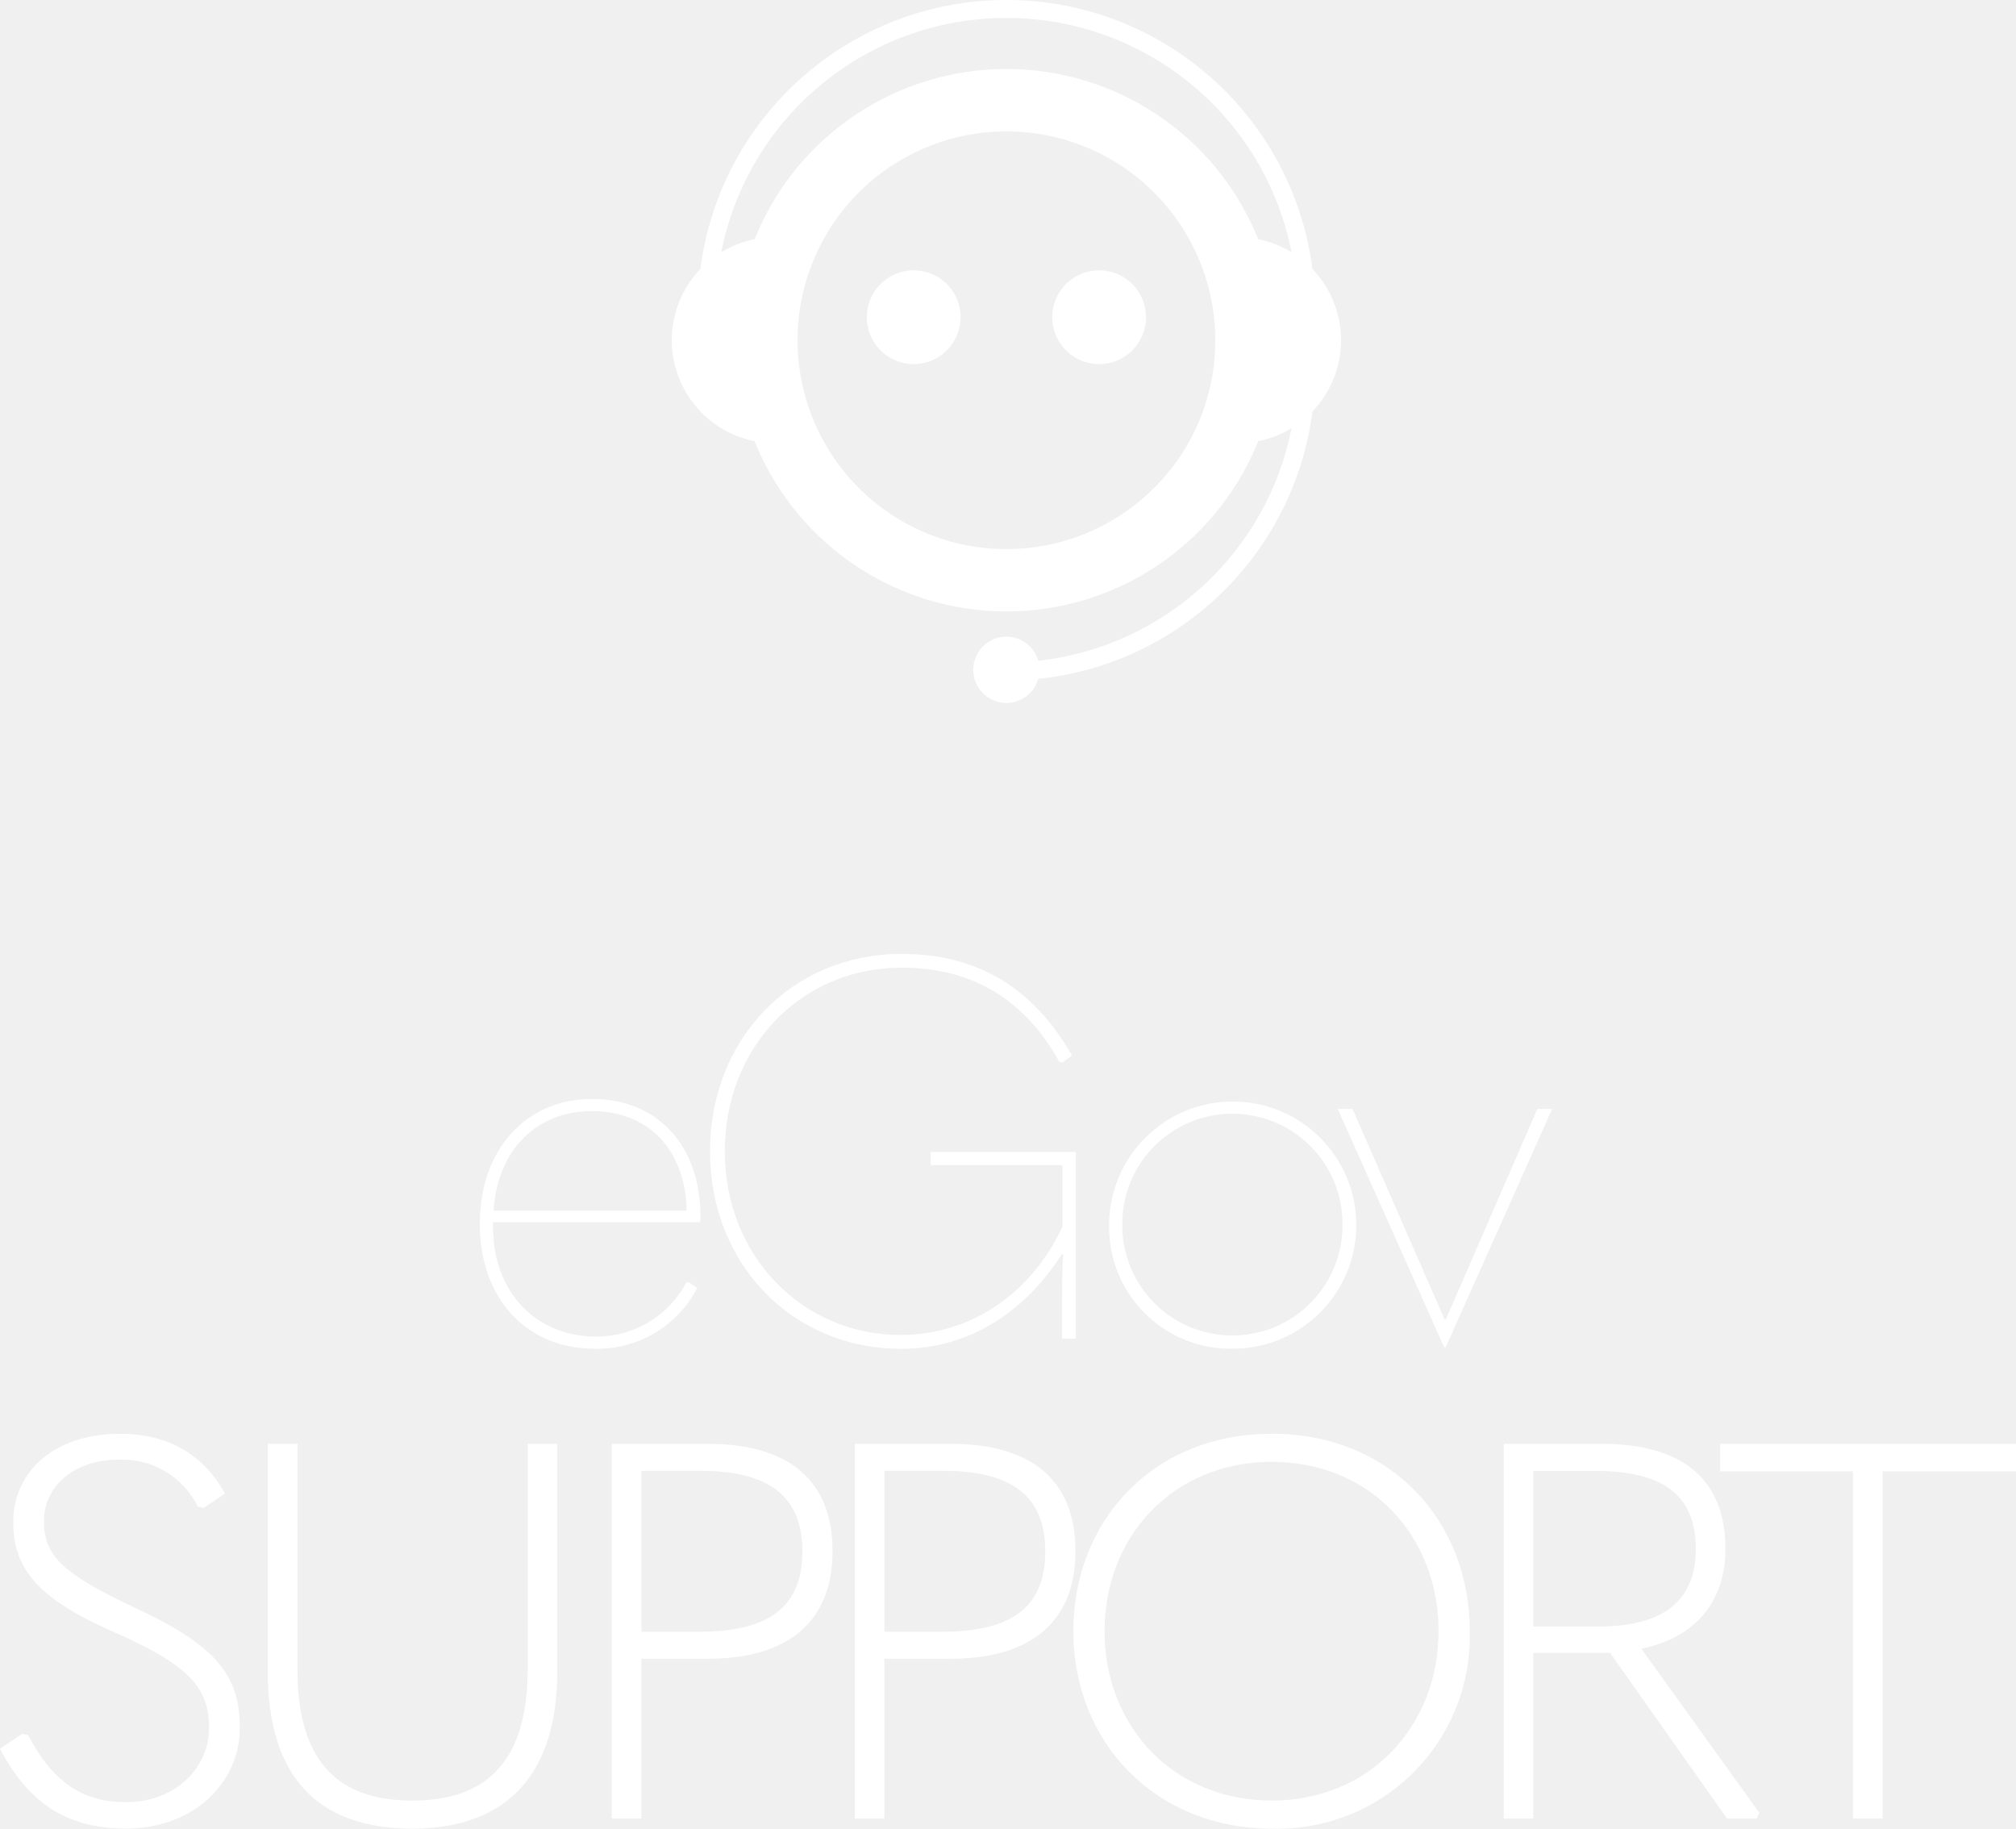
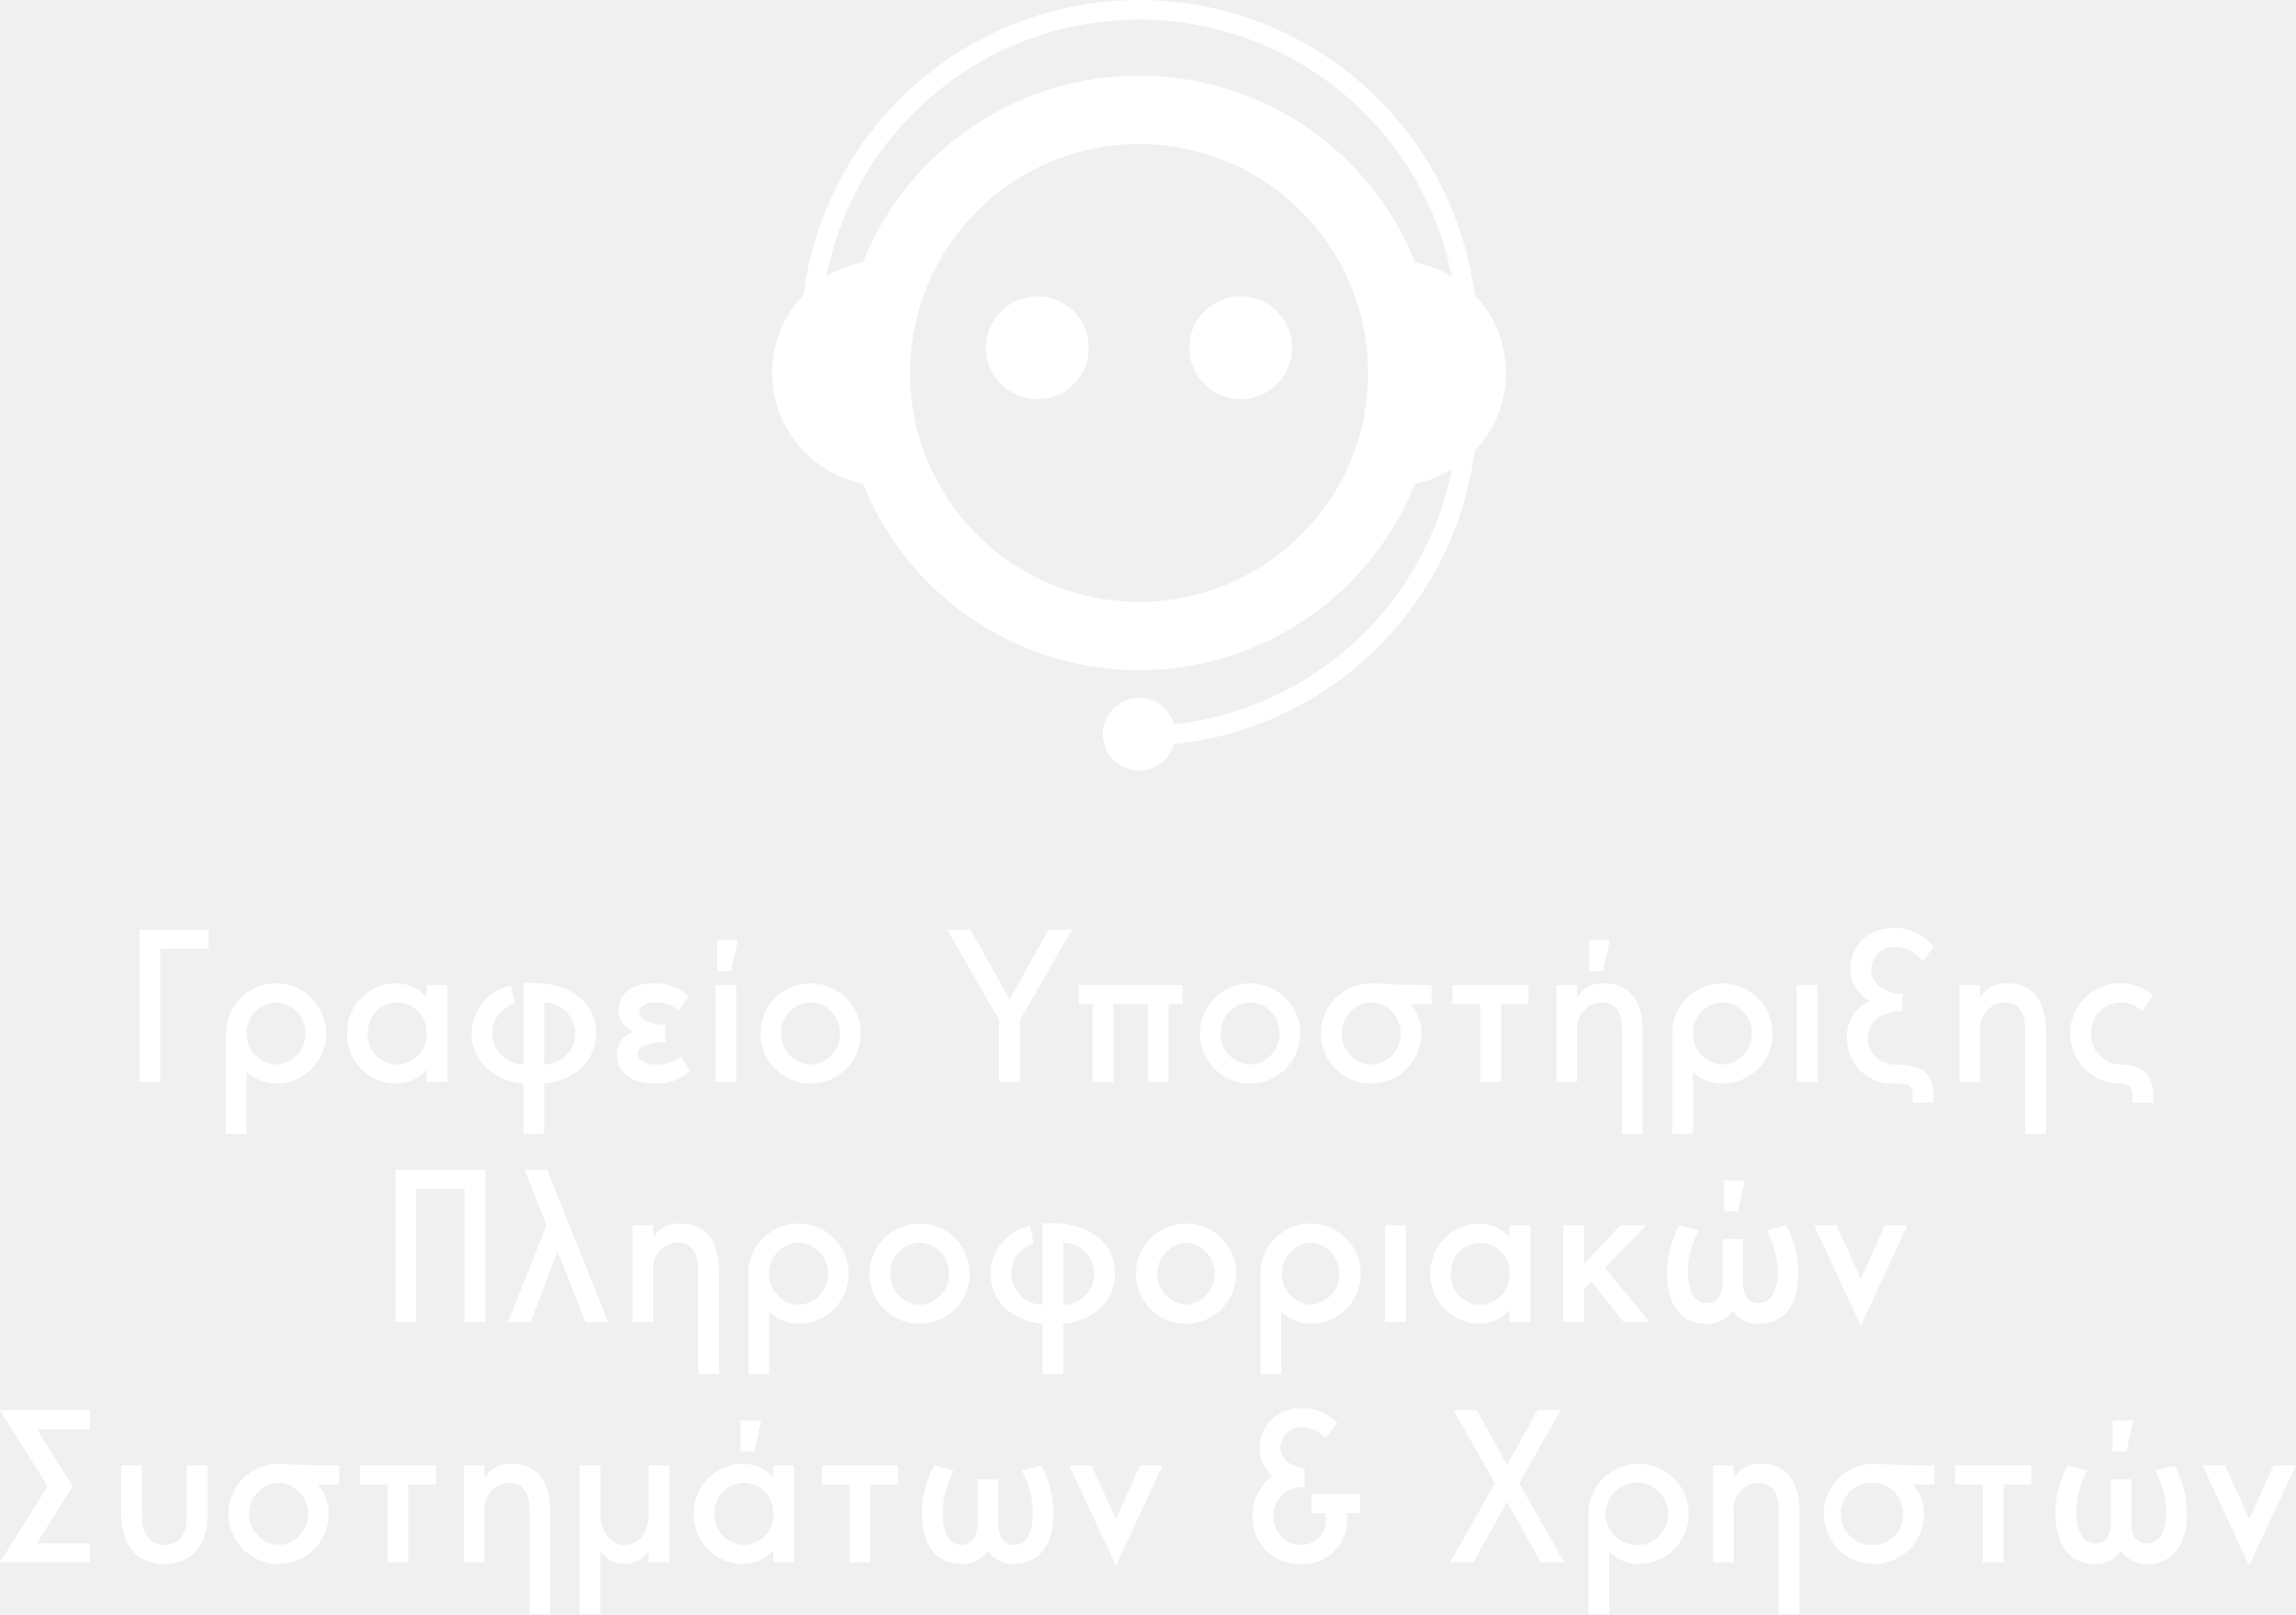
- <svg xmlns="http://www.w3.org/2000/svg" width="184" height="166.891" viewBox="0 0 184 166.891">
-   <g id="Group_66" data-name="Group 66" transform="translate(-483.002 -220)">
-     <g id="Group_55" data-name="Group 55" transform="translate(544.314 220)">
+ <svg xmlns="http://www.w3.org/2000/svg" width="191.106" height="134.396" viewBox="0 0 191.106 134.396">
+   <g id="Group_132" data-name="Group 132" transform="translate(-350.735 -32)">
+     <g id="Group_117" data-name="Group 117" transform="translate(415 32)">
      <path id="Path_27287" data-name="Path 27287" d="M58.475,24.554A28.167,28.167,0,0,0,30.543,0h0A28.168,28.168,0,0,0,2.61,24.554,9.36,9.36,0,0,0,0,31.051H0a9.4,9.4,0,0,0,7.561,9.214c.057.141.113.282.172.422a24.768,24.768,0,0,0,45.618,0q.088-.21.172-.422a9.336,9.336,0,0,0,3.045-1.184A26.542,26.542,0,0,1,33.452,60.306a3.026,3.026,0,0,0-2.91-2.2h0a3.025,3.025,0,0,0-3.025,3.025h0a3.025,3.025,0,0,0,3.025,3.025h0a3.026,3.026,0,0,0,2.911-2.2,28.174,28.174,0,0,0,25.021-24.4,9.362,9.362,0,0,0,2.61-6.5h0a9.362,9.362,0,0,0-2.61-6.5ZM44.023,44.532a19.063,19.063,0,1,1,5.584-13.481,18.94,18.94,0,0,1-5.584,13.481Zm9.5-22.7c-.057-.141-.113-.282-.172-.422a24.768,24.768,0,0,0-45.618,0q-.088.21-.172.422A9.336,9.336,0,0,0,4.517,23.02,26.532,26.532,0,0,1,30.543,1.636h0A26.533,26.533,0,0,1,56.569,23.02,9.336,9.336,0,0,0,53.523,21.836Z" fill="#fff" />
      <circle id="Ellipse_1" data-name="Ellipse 1" cx="4.28" cy="4.28" r="4.28" transform="translate(17.8 24.671)" fill="#fff" />
      <circle id="Ellipse_2" data-name="Ellipse 2" cx="4.28" cy="4.28" r="4.28" transform="translate(32.952 28.951) rotate(-45)" fill="#fff" />
    </g>
-     <g id="Group_65" data-name="Group 65" transform="translate(526.794 307.058)">
-       <path id="Path_27288" data-name="Path 27288" d="M724.838,259.276v.435c0,6.087,4.058,10,9.371,10a9.245,9.245,0,0,0,8.26-4.927l.193-.048.821.531a10.293,10.293,0,0,1-9.372,5.555c-6.232,0-10.483-4.589-10.483-11.4s4.251-11.4,10.241-11.4,9.9,4.251,9.9,10.724a2.151,2.151,0,0,1-.049.531Zm.048-1.063h17.632c-.145-5.6-3.526-9.082-8.647-9.082S725.224,252.754,724.886,258.213Z" transform="translate(-723.63 -234.785)" fill="#fff" />
-       <path id="Path_27289" data-name="Path 27289" d="M941.12,129.039c0-10.289,7.488-18.019,17.487-18.019,6.86,0,11.98,3.043,15.555,9.275l-.87.628-.29-.048c-3.092-5.555-7.777-8.6-14.4-8.6-9.178,0-16.135,7.246-16.135,16.763S949.525,145.8,958.51,145.8c6.57,0,12.029-3.961,14.782-9.9v-5.6H961.264v-1.208H974.5v17.052h-1.256v-2.367c0-1.594,0-3.865.1-5.314l-.1-.048c-3.382,5.266-8.454,8.647-14.685,8.647C948.656,147.057,941.12,139.376,941.12,129.039Z" transform="translate(-920.107 -111.02)" fill="#fff" />
-       <path id="Path_27290" data-name="Path 27290" d="M1318.12,259.42a11.281,11.281,0,1,1,11.256,11.4A11.09,11.09,0,0,1,1318.12,259.42Zm21.3,0a10.05,10.05,0,1,0-20.1,0,10.051,10.051,0,1,0,20.1,0Z" transform="translate(-1260.682 -234.785)" fill="#fff" />
-       <path id="Path_27291" data-name="Path 27291" d="M1543.819,279.258l-9.71-21.738h1.353l8.405,19.226h.1l8.357-19.226h1.353l-9.71,21.738Z" transform="translate(-1455.805 -243.367)" fill="#fff" />
-     </g>
-     <g id="Group_64" data-name="Group 64" transform="translate(483.002 350.854)">
-       <path id="Path_27292" data-name="Path 27292" d="M1825.61,139.763l2.029-1.353.531.1c2.271,4.348,5.024,6.135,8.937,6.135,4.444,0,7.584-3.092,7.584-6.763s-1.787-5.749-8.743-8.792c-6.812-3-9.13-5.7-9.13-10,0-4.637,3.768-8.067,9.709-8.067,4.493,0,7.681,1.932,9.613,5.459l-1.932,1.3-.531-.1a7.7,7.7,0,0,0-7.246-4.3c-4.106,0-6.811,2.464-6.811,5.6s1.642,4.782,8.212,7.874c7.633,3.526,9.661,6.28,9.661,11.014,0,5.121-4.348,9.178-10.338,9.178C1832.034,147.057,1828.363,145.028,1825.61,139.763Z" transform="translate(-1825.61 -111.02)" fill="#fff" />
-       <path id="Path_27293" data-name="Path 27293" d="M2078.6,141.34V120.52h2.705V141.1c0,8.116,3.43,11.98,10.483,11.98s10.531-3.865,10.531-12.028V120.52h2.7v20.772c0,9.323-4.541,14.347-13.236,14.347S2078.6,150.809,2078.6,141.34Z" transform="translate(-2054.157 -119.602)" fill="#fff" />
-       <path id="Path_27294" data-name="Path 27294" d="M2403.6,154.722v-34.2h8.744c7.536,0,11.4,3.43,11.4,9.806s-4.01,9.806-11.4,9.806H2406.3v14.589Zm2.705-17.052h5.266c6.569,0,9.419-2.415,9.419-7.343s-2.946-7.343-9.275-7.343h-5.41Z" transform="translate(-2347.757 -119.602)" fill="#fff" />
-       <path id="Path_27295" data-name="Path 27295" d="M2633.1,154.722v-34.2h8.744c7.536,0,11.4,3.43,11.4,9.806s-4.01,9.806-11.4,9.806h-6.039v14.589Zm2.705-17.052h5.265c6.57,0,9.42-2.415,9.42-7.343s-2.947-7.343-9.275-7.343h-5.41Z" transform="translate(-2555.086 -119.602)" fill="#fff" />
-       <path id="Path_27296" data-name="Path 27296" d="M2839.589,129.039c0-10.1,7.295-18.019,18.116-18.019s18.067,7.922,18.067,18.019a17.557,17.557,0,0,1-18.067,18.019C2847.077,147.057,2839.589,139.183,2839.589,129.039Zm33.332,0c0-8.7-6.231-15.458-15.217-15.458s-15.265,6.763-15.265,15.458,6.28,15.458,15.265,15.458S2872.922,137.637,2872.922,129.039Z" transform="translate(-2741.625 -111.02)" fill="#fff" />
-       <path id="Path_27297" data-name="Path 27297" d="M3269.422,154.19l-.242.531h-2.7L3255.8,139.6h-7v15.12h-2.705v-34.2h8.937c7.392,0,11.3,3.237,11.3,9.613,0,4.686-2.657,8.067-7.681,9.082Zm-20.627-17h5.99c6.087,0,8.841-2.512,8.841-7.053,0-4.976-3-7.149-9.228-7.149h-5.6Z" transform="translate(-3108.851 -119.602)" fill="#fff" />
-       <path id="Path_27298" data-name="Path 27298" d="M3462.7,123.032H3450.58V120.52h27v2.512H3465.41v31.69H3462.7Z" transform="translate(-3293.584 -119.602)" fill="#fff" />
+     <g id="Group_131" data-name="Group 131">
+       <path id="Path_27470" data-name="Path 27470" d="M-81.936-11.088H-77.9v-1.584h-5.76V0h1.728Zm9.648,2.88a4.179,4.179,0,0,0-4.176,4.176V4.32h1.728V-.864A3.552,3.552,0,0,0-72.288.144a4.179,4.179,0,0,0,4.176-4.176A4.179,4.179,0,0,0-72.288-8.208Zm0,6.768a2.554,2.554,0,0,1-2.448-2.592,2.554,2.554,0,0,1,2.448-2.592A2.554,2.554,0,0,1-69.84-4.032,2.554,2.554,0,0,1-72.288-1.44ZM-59.76-8.064v1.008a3.377,3.377,0,0,0-2.592-1.152,4.1,4.1,0,0,0-4.032,4.176A4.1,4.1,0,0,0-62.352.144,3.377,3.377,0,0,0-59.76-1.008V0h1.728V-8.064ZM-62.208-1.44a2.507,2.507,0,0,1-2.448-2.592,2.507,2.507,0,0,1,2.448-2.592A2.507,2.507,0,0,1-59.76-4.032,2.507,2.507,0,0,1-62.208-1.44Zm6.192-2.592c0,2.3,1.818,3.924,4.32,4.176V4.32h1.728V.144c2.5-.252,4.32-1.872,4.32-4.176,0-2.682-2.25-4.212-5.31-4.212a4.739,4.739,0,0,0-.738.054v6.75a2.652,2.652,0,0,1-2.592-2.592,2.528,2.528,0,0,1,1.872-2.484l-.306-1.512A4.133,4.133,0,0,0-56.016-4.032Zm6.048,2.592V-6.624a2.628,2.628,0,0,1,2.592,2.592A2.628,2.628,0,0,1-49.968-1.44Zm9.576,0c-.954.054-1.8-.216-1.8-.936,0-.648,1.224-.936,2.3-.936v-1.44c-1.242,0-2.16-.486-2.16-.99,0-.576.5-.882,1.4-.882a2.9,2.9,0,0,1,1.908.72l.792-1.26a4.374,4.374,0,0,0-2.934-1.044c-1.638,0-2.9.756-2.9,2.232a1.883,1.883,0,0,0,1.242,1.8A2.048,2.048,0,0,0-43.92-2.268c0,1.674,1.476,2.412,3.2,2.412A4.017,4.017,0,0,0-37.872-.882l-.72-1.26A2.964,2.964,0,0,1-40.392-1.44Zm4.824-7.776h1.152l.576-2.592h-1.728ZM-35.712,0h1.728V-8.064h-1.728Zm7.92-8.208a4.179,4.179,0,0,0-4.176,4.176A4.179,4.179,0,0,0-27.792.144a4.179,4.179,0,0,0,4.176-4.176A4.179,4.179,0,0,0-27.792-8.208Zm0,6.768A2.554,2.554,0,0,1-30.24-4.032a2.554,2.554,0,0,1,2.448-2.592,2.554,2.554,0,0,1,2.448,2.592A2.554,2.554,0,0,1-27.792-1.44Zm19.8-11.232-3.24,5.814-3.24-5.814h-1.944L-12.1-5.13V0h1.728V-5.13l4.32-7.542ZM3.168-6.48V-8.064h-8.64V-6.48H-4.32V0h1.728V-6.48H.288V0H2.016V-6.48ZM8.784-8.208A4.179,4.179,0,0,0,4.608-4.032,4.179,4.179,0,0,0,8.784.144,4.179,4.179,0,0,0,12.96-4.032,4.179,4.179,0,0,0,8.784-8.208Zm0,6.768A2.554,2.554,0,0,1,6.336-4.032,2.554,2.554,0,0,1,8.784-6.624a2.554,2.554,0,0,1,2.448,2.592A2.554,2.554,0,0,1,8.784-1.44ZM23.9-8.064c-1.98,0-3.186-.036-4.572-.126a4.068,4.068,0,0,0-.468-.018,4.179,4.179,0,0,0-4.176,4.176A4.179,4.179,0,0,0,18.864.144,4.179,4.179,0,0,0,23.04-4.032,3.555,3.555,0,0,0,22.1-6.48h1.8ZM18.864-1.44a2.554,2.554,0,0,1-2.448-2.592,2.554,2.554,0,0,1,2.448-2.592,2.554,2.554,0,0,1,2.448,2.592A2.554,2.554,0,0,1,18.864-1.44Zm6.768-6.624V-6.48h2.3V0h1.728V-6.48h2.3V-8.064ZM37.008-9.216H38.16l.576-2.592H37.008Zm1.26,1.008A2.527,2.527,0,0,0,36-7.056V-8.064H34.272V0H36V-4.176a2.183,2.183,0,0,1,1.944-2.448c1.332,0,1.8.846,1.8,2.376V4.32h1.728V-4.248C41.472-6.8,40.32-8.208,38.268-8.208Zm9.828,0A4.179,4.179,0,0,0,43.92-4.032V4.32h1.728V-.864A3.552,3.552,0,0,0,48.1.144a4.179,4.179,0,0,0,4.176-4.176A4.179,4.179,0,0,0,48.1-8.208Zm0,6.768a2.554,2.554,0,0,1-2.448-2.592A2.554,2.554,0,0,1,48.1-6.624a2.554,2.554,0,0,1,2.448,2.592A2.554,2.554,0,0,1,48.1-1.44ZM54.288,0h1.728V-8.064H54.288ZM65.664,1.152c0-1.908-.954-2.592-3.168-2.592a2.246,2.246,0,0,1-2.3-2.16c0-1.656,1.44-2.3,2.88-2.3v-1.44c-1.134,0-2.592-.648-2.592-2.016a1.883,1.883,0,0,1,2.052-1.872,2.744,2.744,0,0,1,2.232,1.224l.9-1.224a3.894,3.894,0,0,0-3.186-1.584c-1.98,0-3.726,1.1-3.726,3.456a2.917,2.917,0,0,0,1.674,2.628A3.1,3.1,0,0,0,58.464-3.6,3.756,3.756,0,0,0,62.478.144c1.044,0,1.458.108,1.458.918v.666h1.728Zm6.156-9.36a2.527,2.527,0,0,0-2.268,1.152V-8.064H67.824V0h1.728V-4.176A2.183,2.183,0,0,1,71.5-6.624c1.332,0,1.8.846,1.8,2.376V4.32h1.728V-4.248C75.024-6.8,73.872-8.208,71.82-8.208Zm9.4,6.768a2.554,2.554,0,0,1-2.448-2.592,2.554,2.554,0,0,1,2.448-2.592,2.53,2.53,0,0,1,1.8.72l.936-1.3a4.16,4.16,0,0,0-2.736-1.008A4.179,4.179,0,0,0,77.04-4.032,4.179,4.179,0,0,0,81.216.144c.7,0,1.008.324,1.008.918v.666h1.728V1.152C83.952-.792,82.854-1.44,81.216-1.44ZM-54.864,7.328h-7.488V20h1.728V8.912h4.032V20h1.728ZM-44.64,20-49.716,7.328h-1.872l1.818,4.608L-52.992,20h1.89l2.25-5.9L-46.53,20Zm6.012-8.208A2.527,2.527,0,0,0-40.9,12.944V11.936h-1.728V20H-40.9V15.824a2.183,2.183,0,0,1,1.944-2.448c1.332,0,1.8.846,1.8,2.376V24.32h1.728V15.752C-35.424,13.2-36.576,11.792-38.628,11.792Zm9.828,0a4.179,4.179,0,0,0-4.176,4.176V24.32h1.728V19.136A3.552,3.552,0,0,0-28.8,20.144a4.179,4.179,0,0,0,4.176-4.176A4.179,4.179,0,0,0-28.8,11.792Zm0,6.768a2.554,2.554,0,0,1-2.448-2.592A2.554,2.554,0,0,1-28.8,13.376a2.554,2.554,0,0,1,2.448,2.592A2.554,2.554,0,0,1-28.8,18.56Zm10.08-6.768A4.179,4.179,0,0,0-22.9,15.968a4.179,4.179,0,0,0,4.176,4.176,4.179,4.179,0,0,0,4.176-4.176A4.179,4.179,0,0,0-18.72,11.792Zm0,6.768a2.554,2.554,0,0,1-2.448-2.592,2.554,2.554,0,0,1,2.448-2.592,2.554,2.554,0,0,1,2.448,2.592A2.554,2.554,0,0,1-18.72,18.56Zm5.9-2.592c0,2.3,1.818,3.924,4.32,4.176V24.32h1.728V20.144c2.5-.252,4.32-1.872,4.32-4.176,0-2.682-2.25-4.212-5.31-4.212a4.739,4.739,0,0,0-.738.054v6.75a2.652,2.652,0,0,1-2.592-2.592,2.528,2.528,0,0,1,1.872-2.484l-.306-1.512A4.133,4.133,0,0,0-12.816,15.968Zm6.048,2.592V13.376a2.628,2.628,0,0,1,2.592,2.592A2.628,2.628,0,0,1-6.768,18.56ZM3.456,11.792a4.176,4.176,0,1,0,4.176,4.176A4.179,4.179,0,0,0,3.456,11.792Zm0,6.768a2.6,2.6,0,0,1,0-5.184,2.6,2.6,0,0,1,0,5.184Zm10.368-6.768a4.179,4.179,0,0,0-4.176,4.176V24.32h1.728V19.136a3.552,3.552,0,0,0,2.448,1.008,4.176,4.176,0,1,0,0-8.352Zm0,6.768a2.6,2.6,0,0,1,0-5.184,2.6,2.6,0,0,1,0,5.184ZM20.016,20h1.728V11.936H20.016Zm10.368-8.064v1.008a3.377,3.377,0,0,0-2.592-1.152,4.179,4.179,0,0,0,0,8.352,3.377,3.377,0,0,0,2.592-1.152V20h1.728V11.936ZM27.936,18.56a2.507,2.507,0,0,1-2.448-2.592,2.452,2.452,0,1,1,4.9,0A2.507,2.507,0,0,1,27.936,18.56ZM42.048,20l-3.726-4.518,3.438-3.546H39.6l-3.024,3.24v-3.24H34.848V20h1.728V17.282l.63-.648L39.888,20Zm6.192-9.216h1.152l.576-2.592H48.24Zm5.166,1.152-1.62.432A7.217,7.217,0,0,1,52.7,15.86c0,1.71-.666,2.556-1.584,2.556-.63,0-1.3-.342-1.3-1.692V13.088H48.1v3.636c0,1.35-.666,1.692-1.3,1.692-.918,0-1.584-.846-1.584-2.556a7.217,7.217,0,0,1,.918-3.492l-1.62-.432a8.174,8.174,0,0,0-1.026,3.96c0,2.988,1.422,4.248,3.312,4.248a2.466,2.466,0,0,0,2.16-1.1,2.466,2.466,0,0,0,2.16,1.1c1.854,0,3.312-1.26,3.312-4.248A8.174,8.174,0,0,0,53.406,11.936Zm6.21,8.352L63.5,11.936H61.632L59.616,16.4,57.6,11.936H55.728ZM-92.2,28.912h4.428V27.328h-7.488l3.96,6.336L-95.265,40h7.488V38.416H-92.2l2.988-4.752Zm12.492,3.024v4.212c0,1.638-.81,2.412-1.872,2.412s-1.872-.774-1.872-2.412V31.936h-1.728v4.032c0,2.7,1.386,4.176,3.6,4.176s3.6-1.476,3.6-4.176V31.936Zm12.672,0c-1.98,0-3.186-.036-4.572-.126a4.068,4.068,0,0,0-.468-.018,4.179,4.179,0,0,0-4.176,4.176,4.179,4.179,0,0,0,4.176,4.176A4.179,4.179,0,0,0-67.9,35.968a3.555,3.555,0,0,0-.936-2.448h1.8Zm-5.04,6.624a2.554,2.554,0,0,1-2.448-2.592,2.554,2.554,0,0,1,2.448-2.592,2.554,2.554,0,0,1,2.448,2.592A2.554,2.554,0,0,1-72.081,38.56Zm6.768-6.624V33.52h2.3V40h1.728V33.52h2.3V31.936Zm12.636-.144a2.527,2.527,0,0,0-2.268,1.152V31.936h-1.728V40h1.728V35.824A2.183,2.183,0,0,1-53,33.376c1.332,0,1.8.846,1.8,2.376V44.32h1.728V35.752C-49.473,33.2-50.625,31.792-52.677,31.792Zm11.412.144v4.032c0,1.62-.972,2.592-2.016,2.592s-2.016-.972-2.016-2.592V31.936h-1.728V44.32H-45.3V38.992a2.248,2.248,0,0,0,2.016,1.152,2.248,2.248,0,0,0,2.016-1.152V40h1.728V31.936Zm7.632-1.152h1.152l.576-2.592h-1.728Zm2.736,1.152v1.008a3.377,3.377,0,0,0-2.592-1.152,4.1,4.1,0,0,0-4.032,4.176,4.1,4.1,0,0,0,4.032,4.176A3.377,3.377,0,0,0-30.9,38.992V40h1.728V31.936Zm-2.448,6.624a2.507,2.507,0,0,1-2.448-2.592,2.507,2.507,0,0,1,2.448-2.592A2.507,2.507,0,0,1-30.9,35.968,2.507,2.507,0,0,1-33.345,38.56Zm6.48-6.624V33.52h2.3V40h1.728V33.52h2.3V31.936Zm18.27,0-1.62.432A7.372,7.372,0,0,1-9.3,35.9c0,1.854-.666,2.664-1.584,2.664-.63,0-1.3-.486-1.3-1.836V33.088h-1.728v3.636c0,1.35-.666,1.836-1.3,1.836-.918,0-1.584-.81-1.584-2.664a7.372,7.372,0,0,1,.918-3.528l-1.62-.432a8.174,8.174,0,0,0-1.026,3.96c0,2.988,1.422,4.248,3.312,4.248a2.466,2.466,0,0,0,2.16-1.1,2.466,2.466,0,0,0,2.16,1.1c1.854,0,3.312-1.26,3.312-4.248A8.174,8.174,0,0,0-8.6,31.936Zm6.21,8.352L1.5,31.936H-.369L-2.385,36.4-4.4,31.936H-6.273Zm20.322-5.976h-4.05V35.9h1.134a2.093,2.093,0,0,1-2,2.664,2.331,2.331,0,0,1-2.3-2.376,2.384,2.384,0,0,1,2.592-2.448V32.152c-1.692-.144-2.016-1.242-2.016-1.764a1.734,1.734,0,0,1,1.926-1.62,2.414,2.414,0,0,1,1.818.882l1.008-1.242a3.883,3.883,0,0,0-2.88-1.224,3.336,3.336,0,0,0-3.6,3.168,2.974,2.974,0,0,0,1.08,2.448,4.019,4.019,0,0,0-1.656,3.312,3.855,3.855,0,0,0,4.032,4.032,3.664,3.664,0,0,0,3.8-4.248h1.116ZM25.425,40h1.944l2.808-5.04L32.985,40h1.944l-3.744-6.588,3.456-6.084H32.715L30.177,31.9l-2.538-4.572H25.713l3.456,6.084Zm15.7-8.208a4.179,4.179,0,0,0-4.176,4.176V44.32h1.728V39.136a3.552,3.552,0,0,0,2.448,1.008,4.176,4.176,0,0,0,0-8.352Zm0,6.768a2.6,2.6,0,1,1,2.448-2.592A2.554,2.554,0,0,1,41.121,38.56Zm10.188-6.768a2.527,2.527,0,0,0-2.268,1.152V31.936H47.313V40h1.728V35.824a2.183,2.183,0,0,1,1.944-2.448c1.332,0,1.8.846,1.8,2.376V44.32h1.728V35.752C54.513,33.2,53.361,31.792,51.309,31.792Zm14.436.144c-1.98,0-3.186-.036-4.572-.126a4.068,4.068,0,0,0-.468-.018,4.176,4.176,0,1,0,4.176,4.176,3.555,3.555,0,0,0-.936-2.448h1.8ZM60.7,38.56a2.6,2.6,0,1,1,2.448-2.592A2.554,2.554,0,0,1,60.7,38.56Zm6.768-6.624V33.52h2.3V40H71.5V33.52h2.3V31.936Zm13.1-1.152h1.152l.576-2.592H80.577Zm5.166,1.152-1.62.432a7.217,7.217,0,0,1,.918,3.492c0,1.71-.666,2.556-1.584,2.556-.63,0-1.3-.342-1.3-1.692V33.088H80.433v3.636c0,1.35-.666,1.692-1.3,1.692-.918,0-1.584-.846-1.584-2.556a7.217,7.217,0,0,1,.918-3.492l-1.62-.432a8.174,8.174,0,0,0-1.026,3.96c0,2.988,1.422,4.248,3.312,4.248a2.466,2.466,0,0,0,2.16-1.1,2.466,2.466,0,0,0,2.16,1.1c1.854,0,3.312-1.26,3.312-4.248A8.174,8.174,0,0,0,85.743,31.936Zm6.21,8.352,3.888-8.352H93.969L91.953,36.4l-2.016-4.464H88.065Z" transform="translate(446 122.076)" fill="#fff" />
    </g>
  </g>
</svg>
